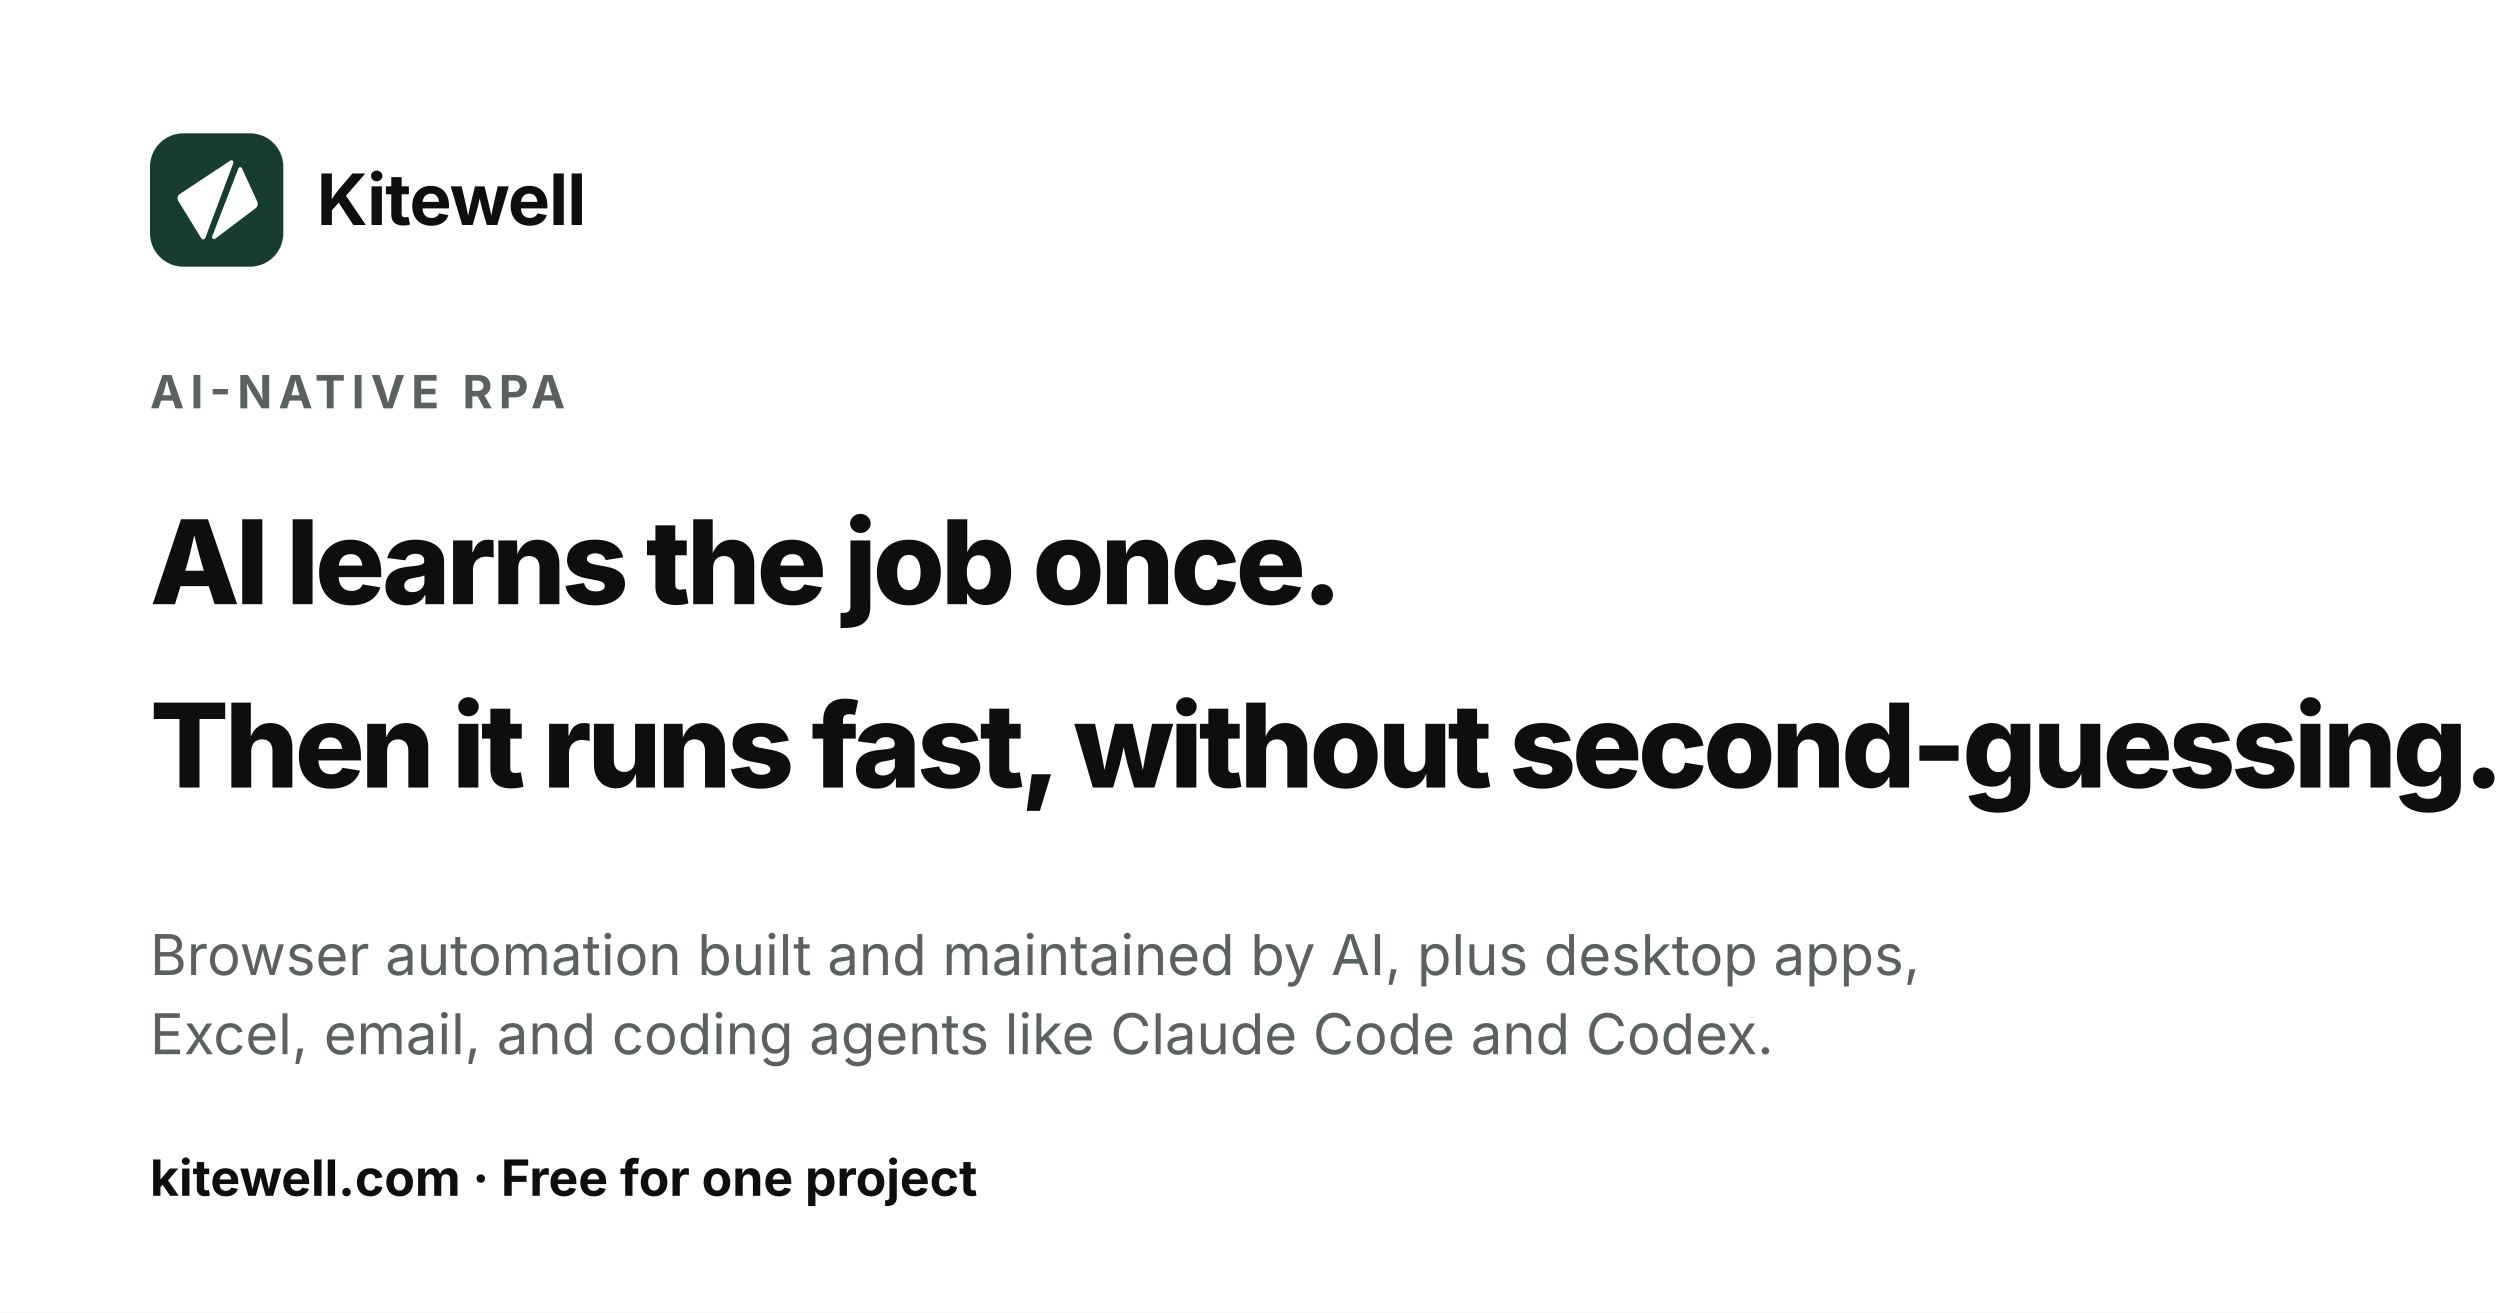
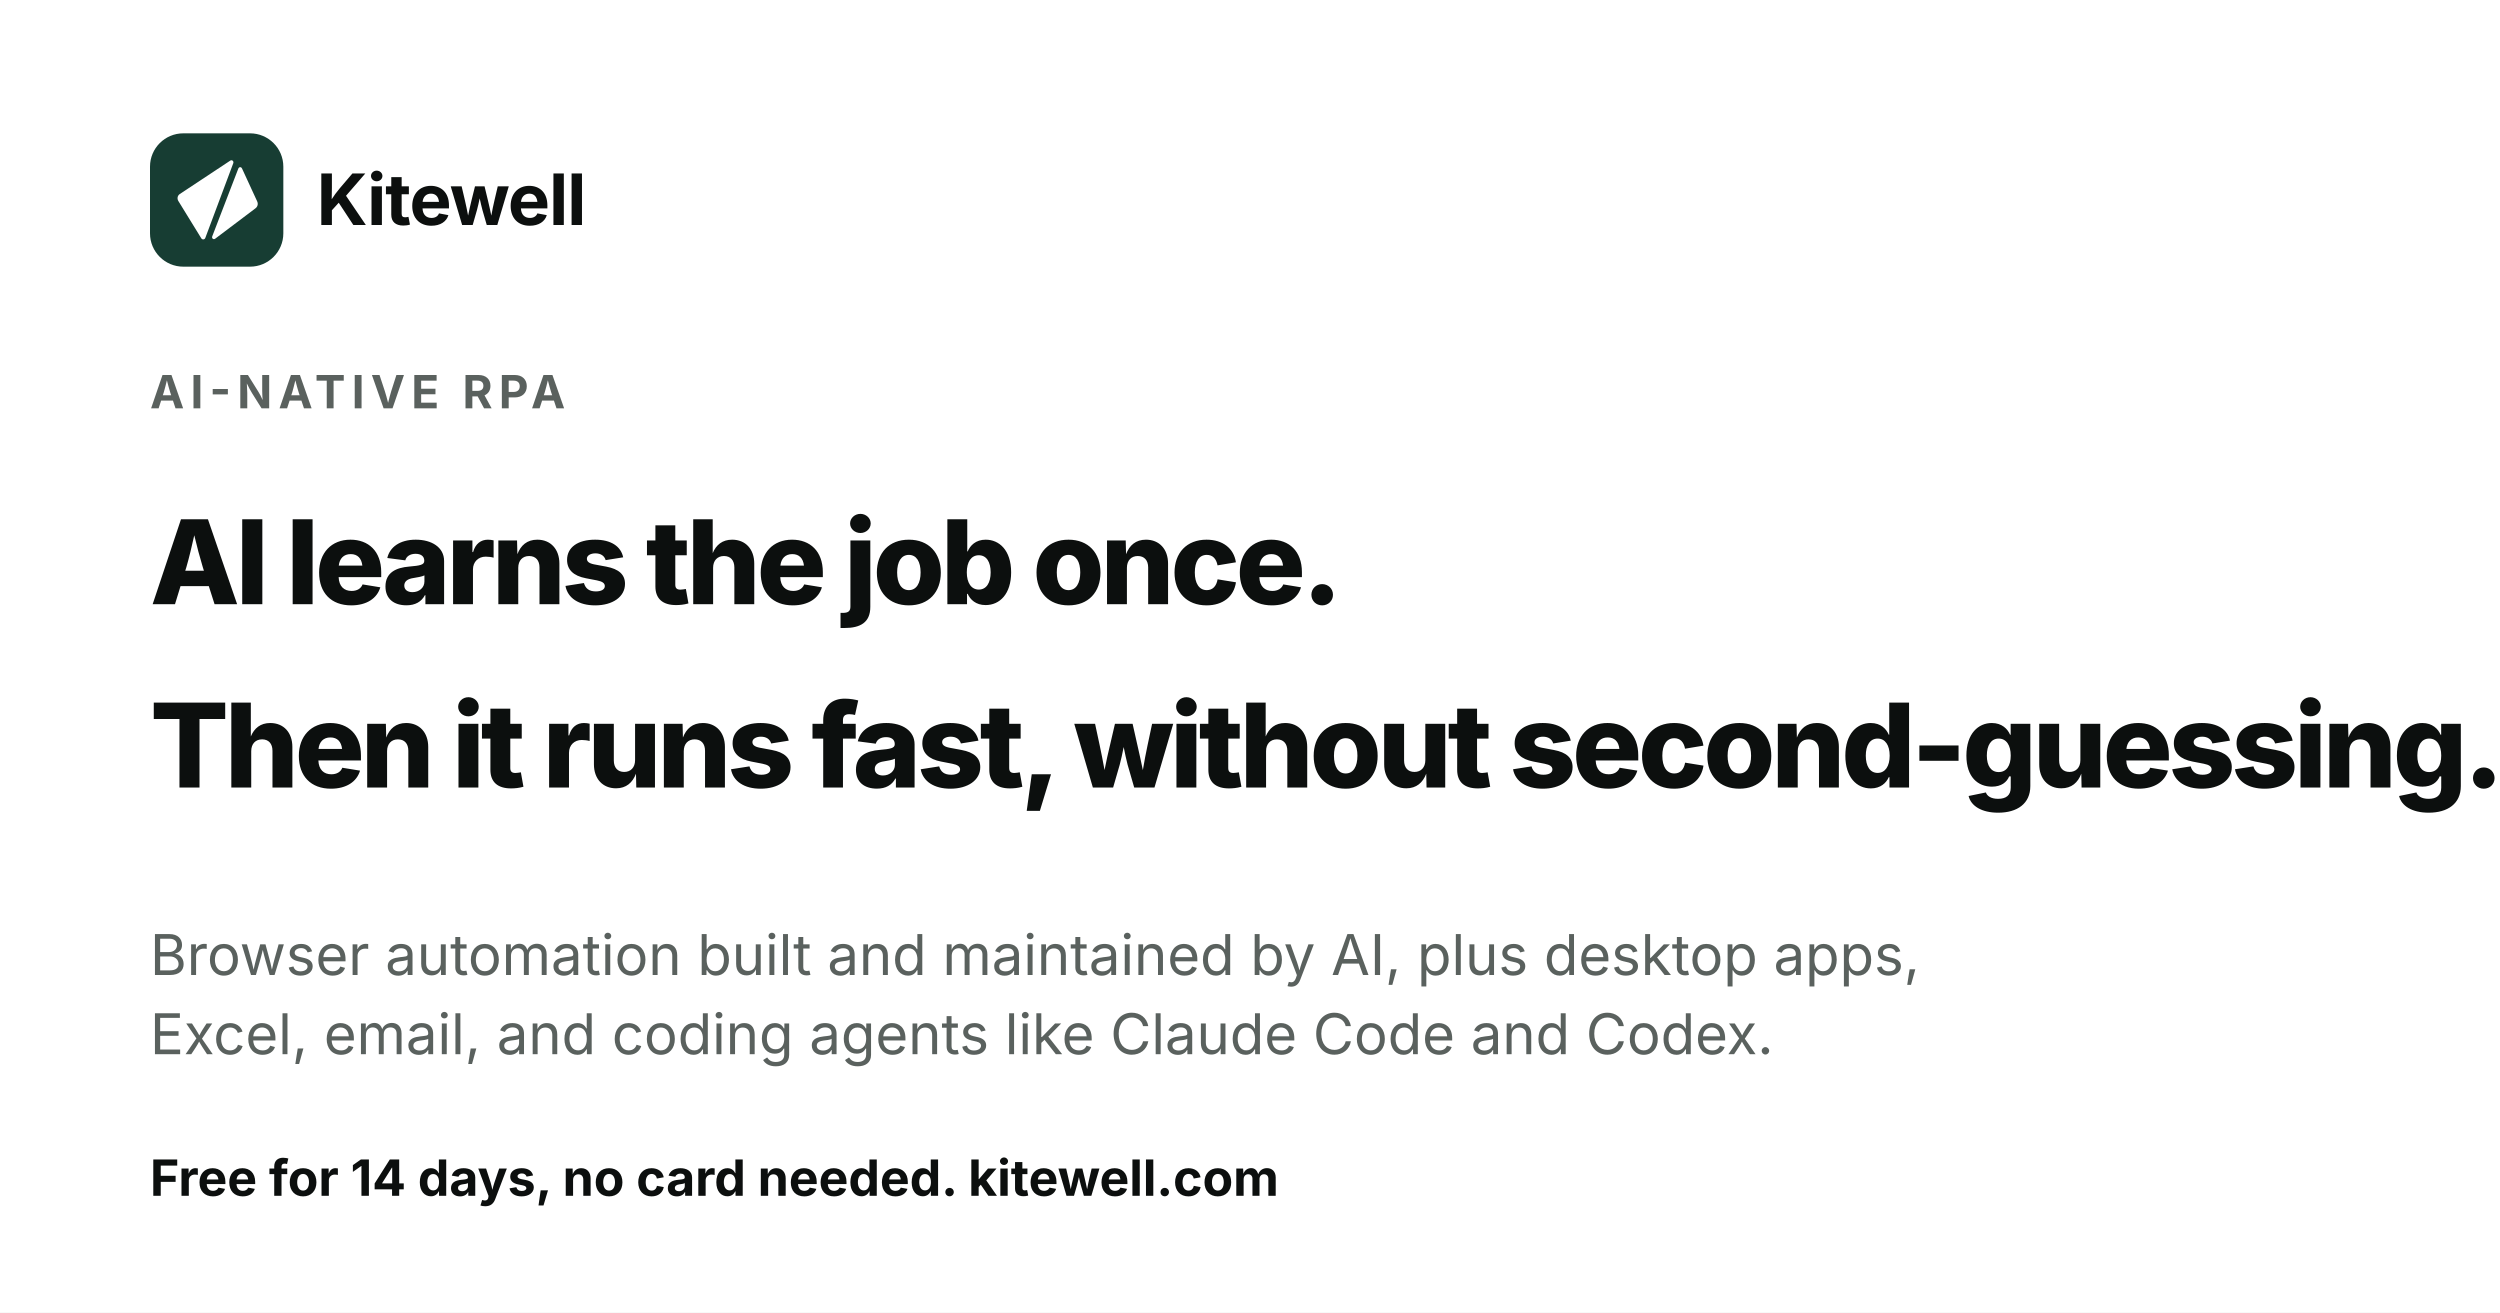
<svg xmlns="http://www.w3.org/2000/svg" width="1200" height="630" viewBox="0 0 1200 630">
  <rect width="1200" height="630" fill="#ffffff" />
  <svg x="72" y="64" width="64" height="64" viewBox="0 0 64 64">
    <rect width="64" height="64" rx="16" fill="#173d33" />
    <g transform="translate(10 10) scale(.6875)" fill="#ffffff">
      <path d="M41.5 4.5C42.7 3.7 44.1 4.9 43.6 6.3L24.1 58.4C23.7 59.7 22 59.9 21.3 58.8L5.3 32.8C4.2 31.1 4.6 28.9 6.3 27.8Z" />
      <path d="M47.1 10.1C47.6 8.8 49.1 8.7 49.7 10L60.3 33C61.1 34.7 60.6 36.7 59.1 37.8L31 59C29.8 59.9 28.4 58.8 28.9 57.4Z" />
    </g>
  </svg>
  <text x="152" y="108" fill="#0c0f0e" font-family="-apple-system, BlinkMacSystemFont, &quot;Helvetica Neue&quot;, &quot;Hiragino Sans&quot;, sans-serif" font-size="34" font-weight="700" letter-spacing="-0.5">Kitewell</text>
  <text x="72" y="196" fill="#5a615e" font-family="-apple-system, BlinkMacSystemFont, &quot;Helvetica Neue&quot;, &quot;Hiragino Sans&quot;, sans-serif" font-size="22" font-weight="650" letter-spacing="3">AI-NATIVE RPA</text>
  <text x="72" y="290" fill="#0c0f0e" font-family="-apple-system, BlinkMacSystemFont, &quot;Helvetica Neue&quot;, &quot;Hiragino Sans&quot;, sans-serif" font-size="56" font-weight="800" letter-spacing="-2.0">AI learns the job once.</text>
  <text x="72" y="378" fill="#0c0f0e" font-family="-apple-system, BlinkMacSystemFont, &quot;Helvetica Neue&quot;, &quot;Hiragino Sans&quot;, sans-serif" font-size="56" font-weight="800" letter-spacing="-2.0">Then it runs fast, without second-guessing.</text>
  <text x="72" y="468" fill="#5a615e" font-family="-apple-system, BlinkMacSystemFont, &quot;Helvetica Neue&quot;, &quot;Hiragino Sans&quot;, sans-serif" font-size="27">Browser automation built and maintained by AI, plus desktop apps,</text>
  <text x="72" y="506" fill="#5a615e" font-family="-apple-system, BlinkMacSystemFont, &quot;Helvetica Neue&quot;, &quot;Hiragino Sans&quot;, sans-serif" font-size="27">Excel, email, and coding agents like Claude Code and Codex.</text>
-   <text x="72" y="574" fill="#0c0f0e" font-family="-apple-system, BlinkMacSystemFont, &quot;Helvetica Neue&quot;, &quot;Hiragino Sans&quot;, sans-serif" font-size="24" font-weight="650">kitewell.com · Free for one project</text>
+   <text x="72" y="574" fill="#0c0f0e" font-family="-apple-system, BlinkMacSystemFont, &quot;Helvetica Neue&quot;, &quot;Hiragino Sans&quot;, sans-serif" font-size="24" font-weight="650">Free for 14 days, no card needed. kitewell.com</text>
</svg>
